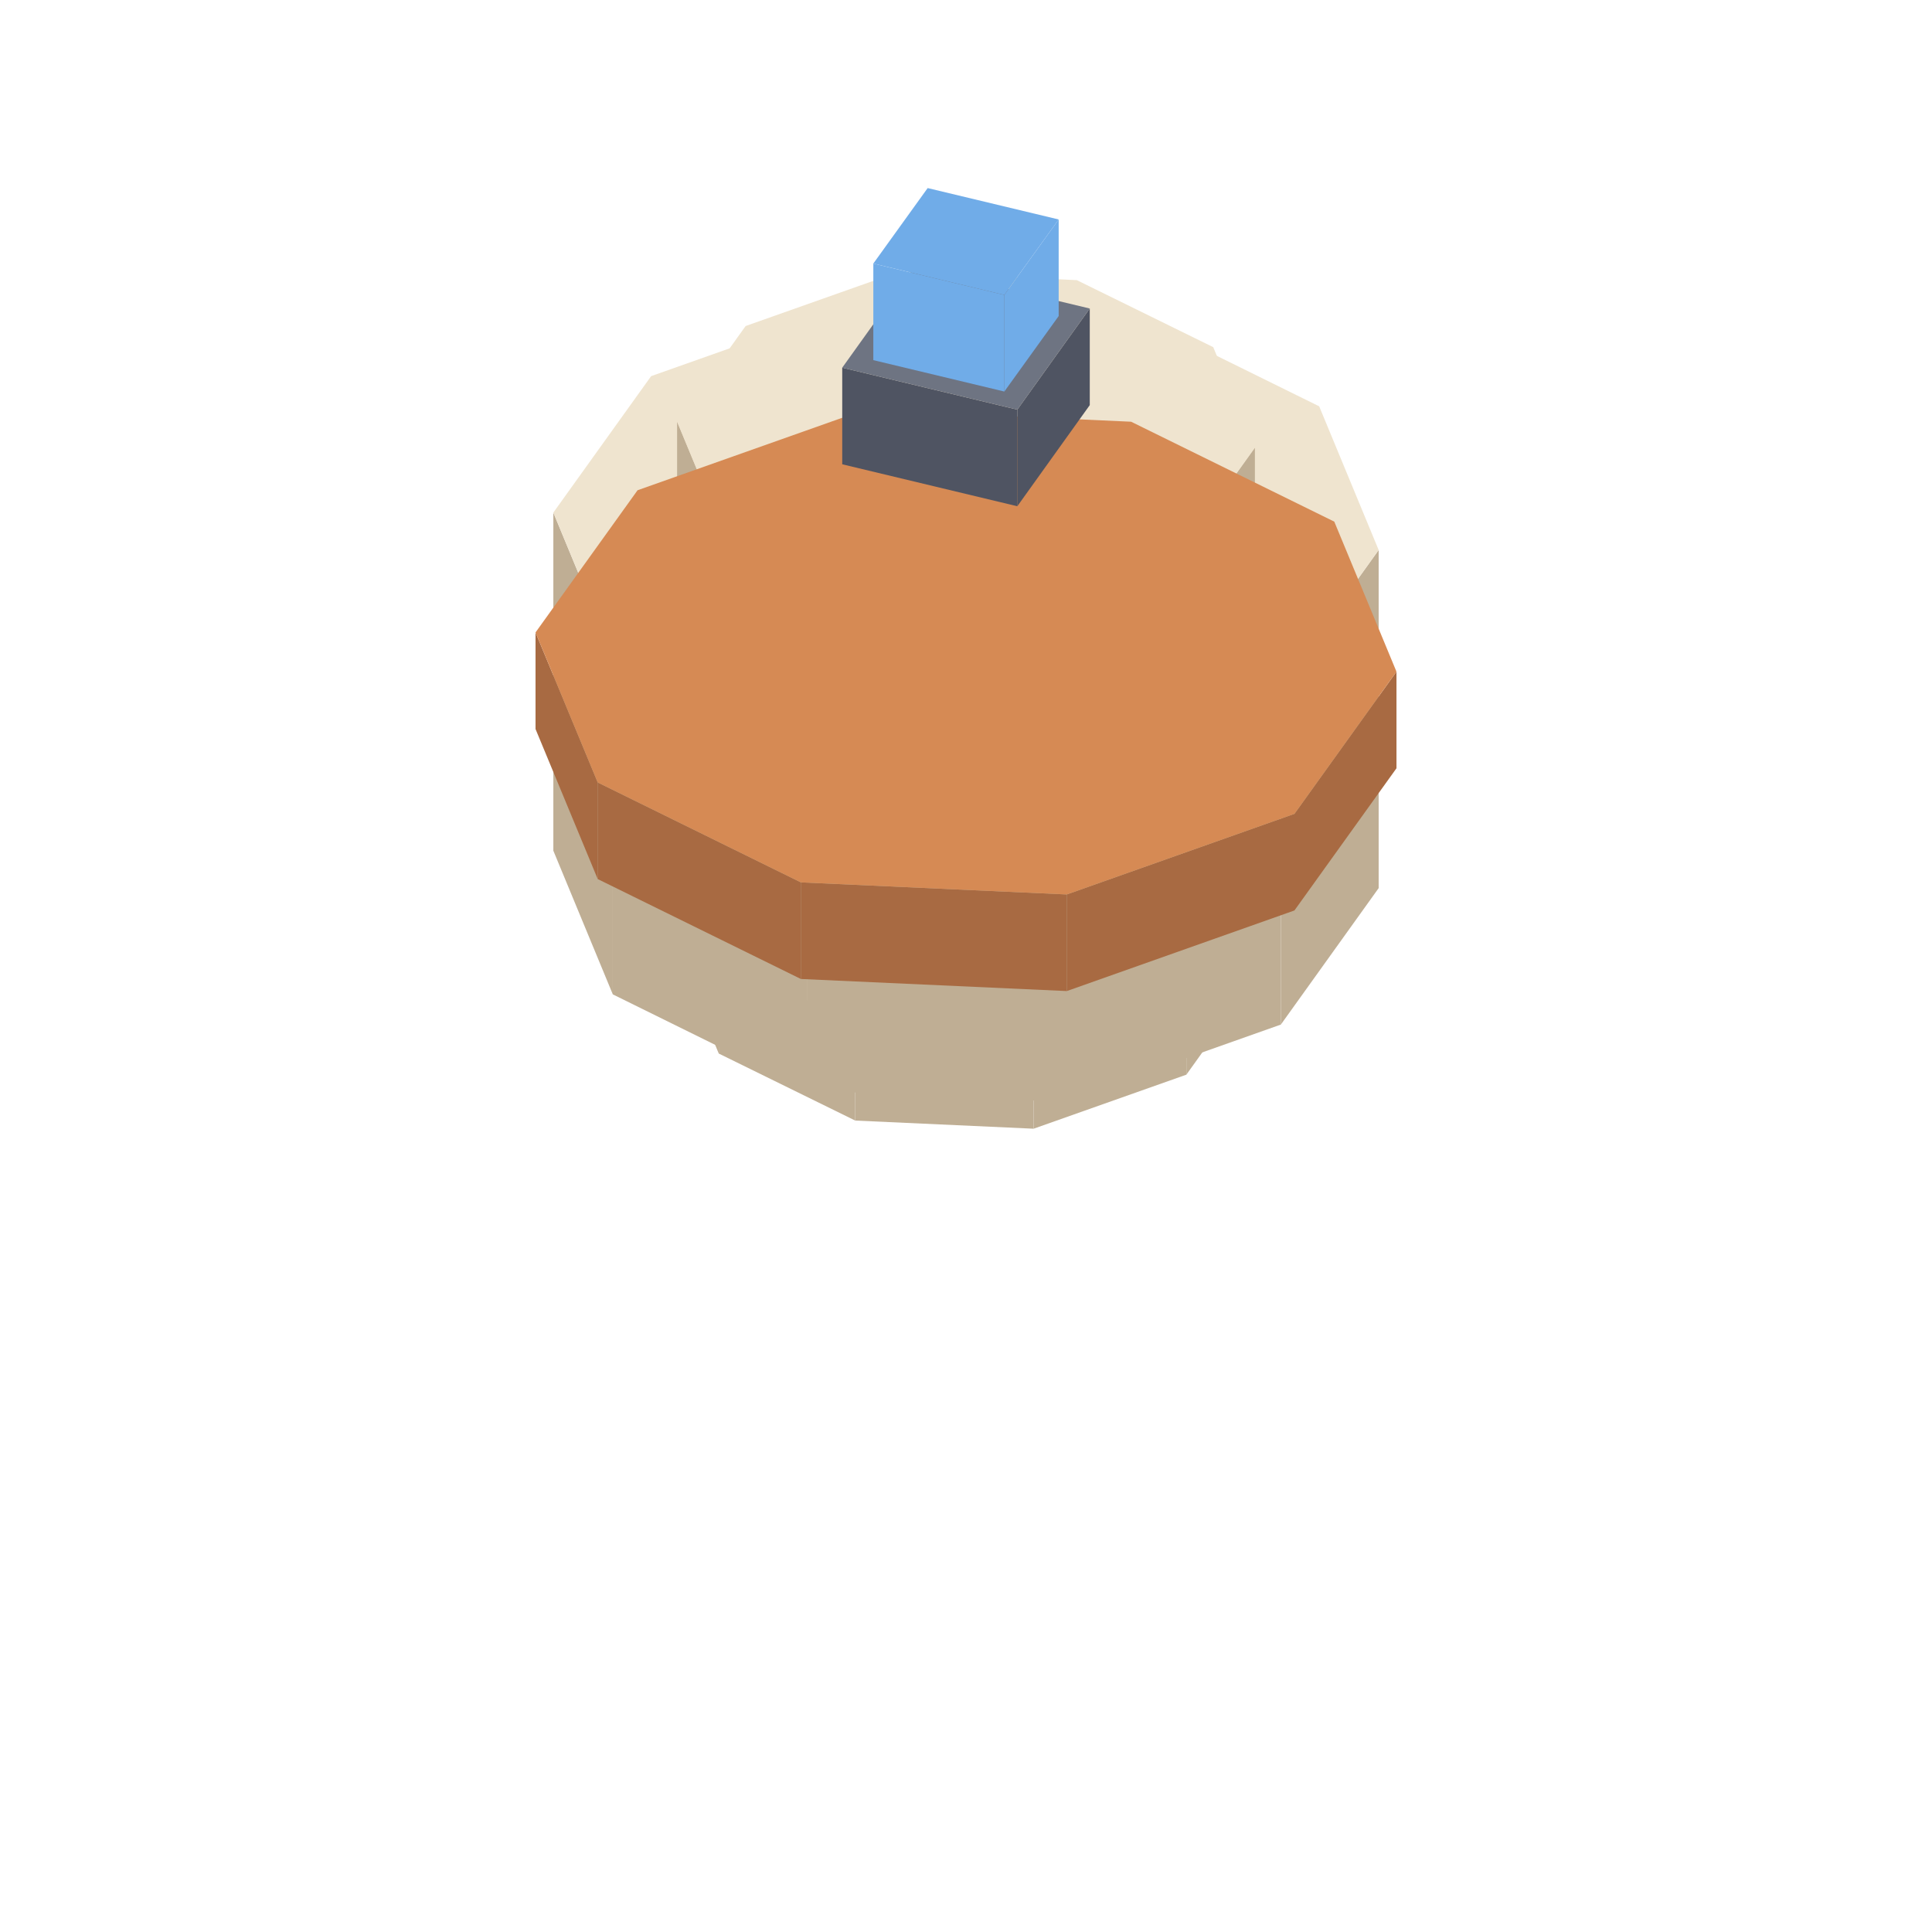
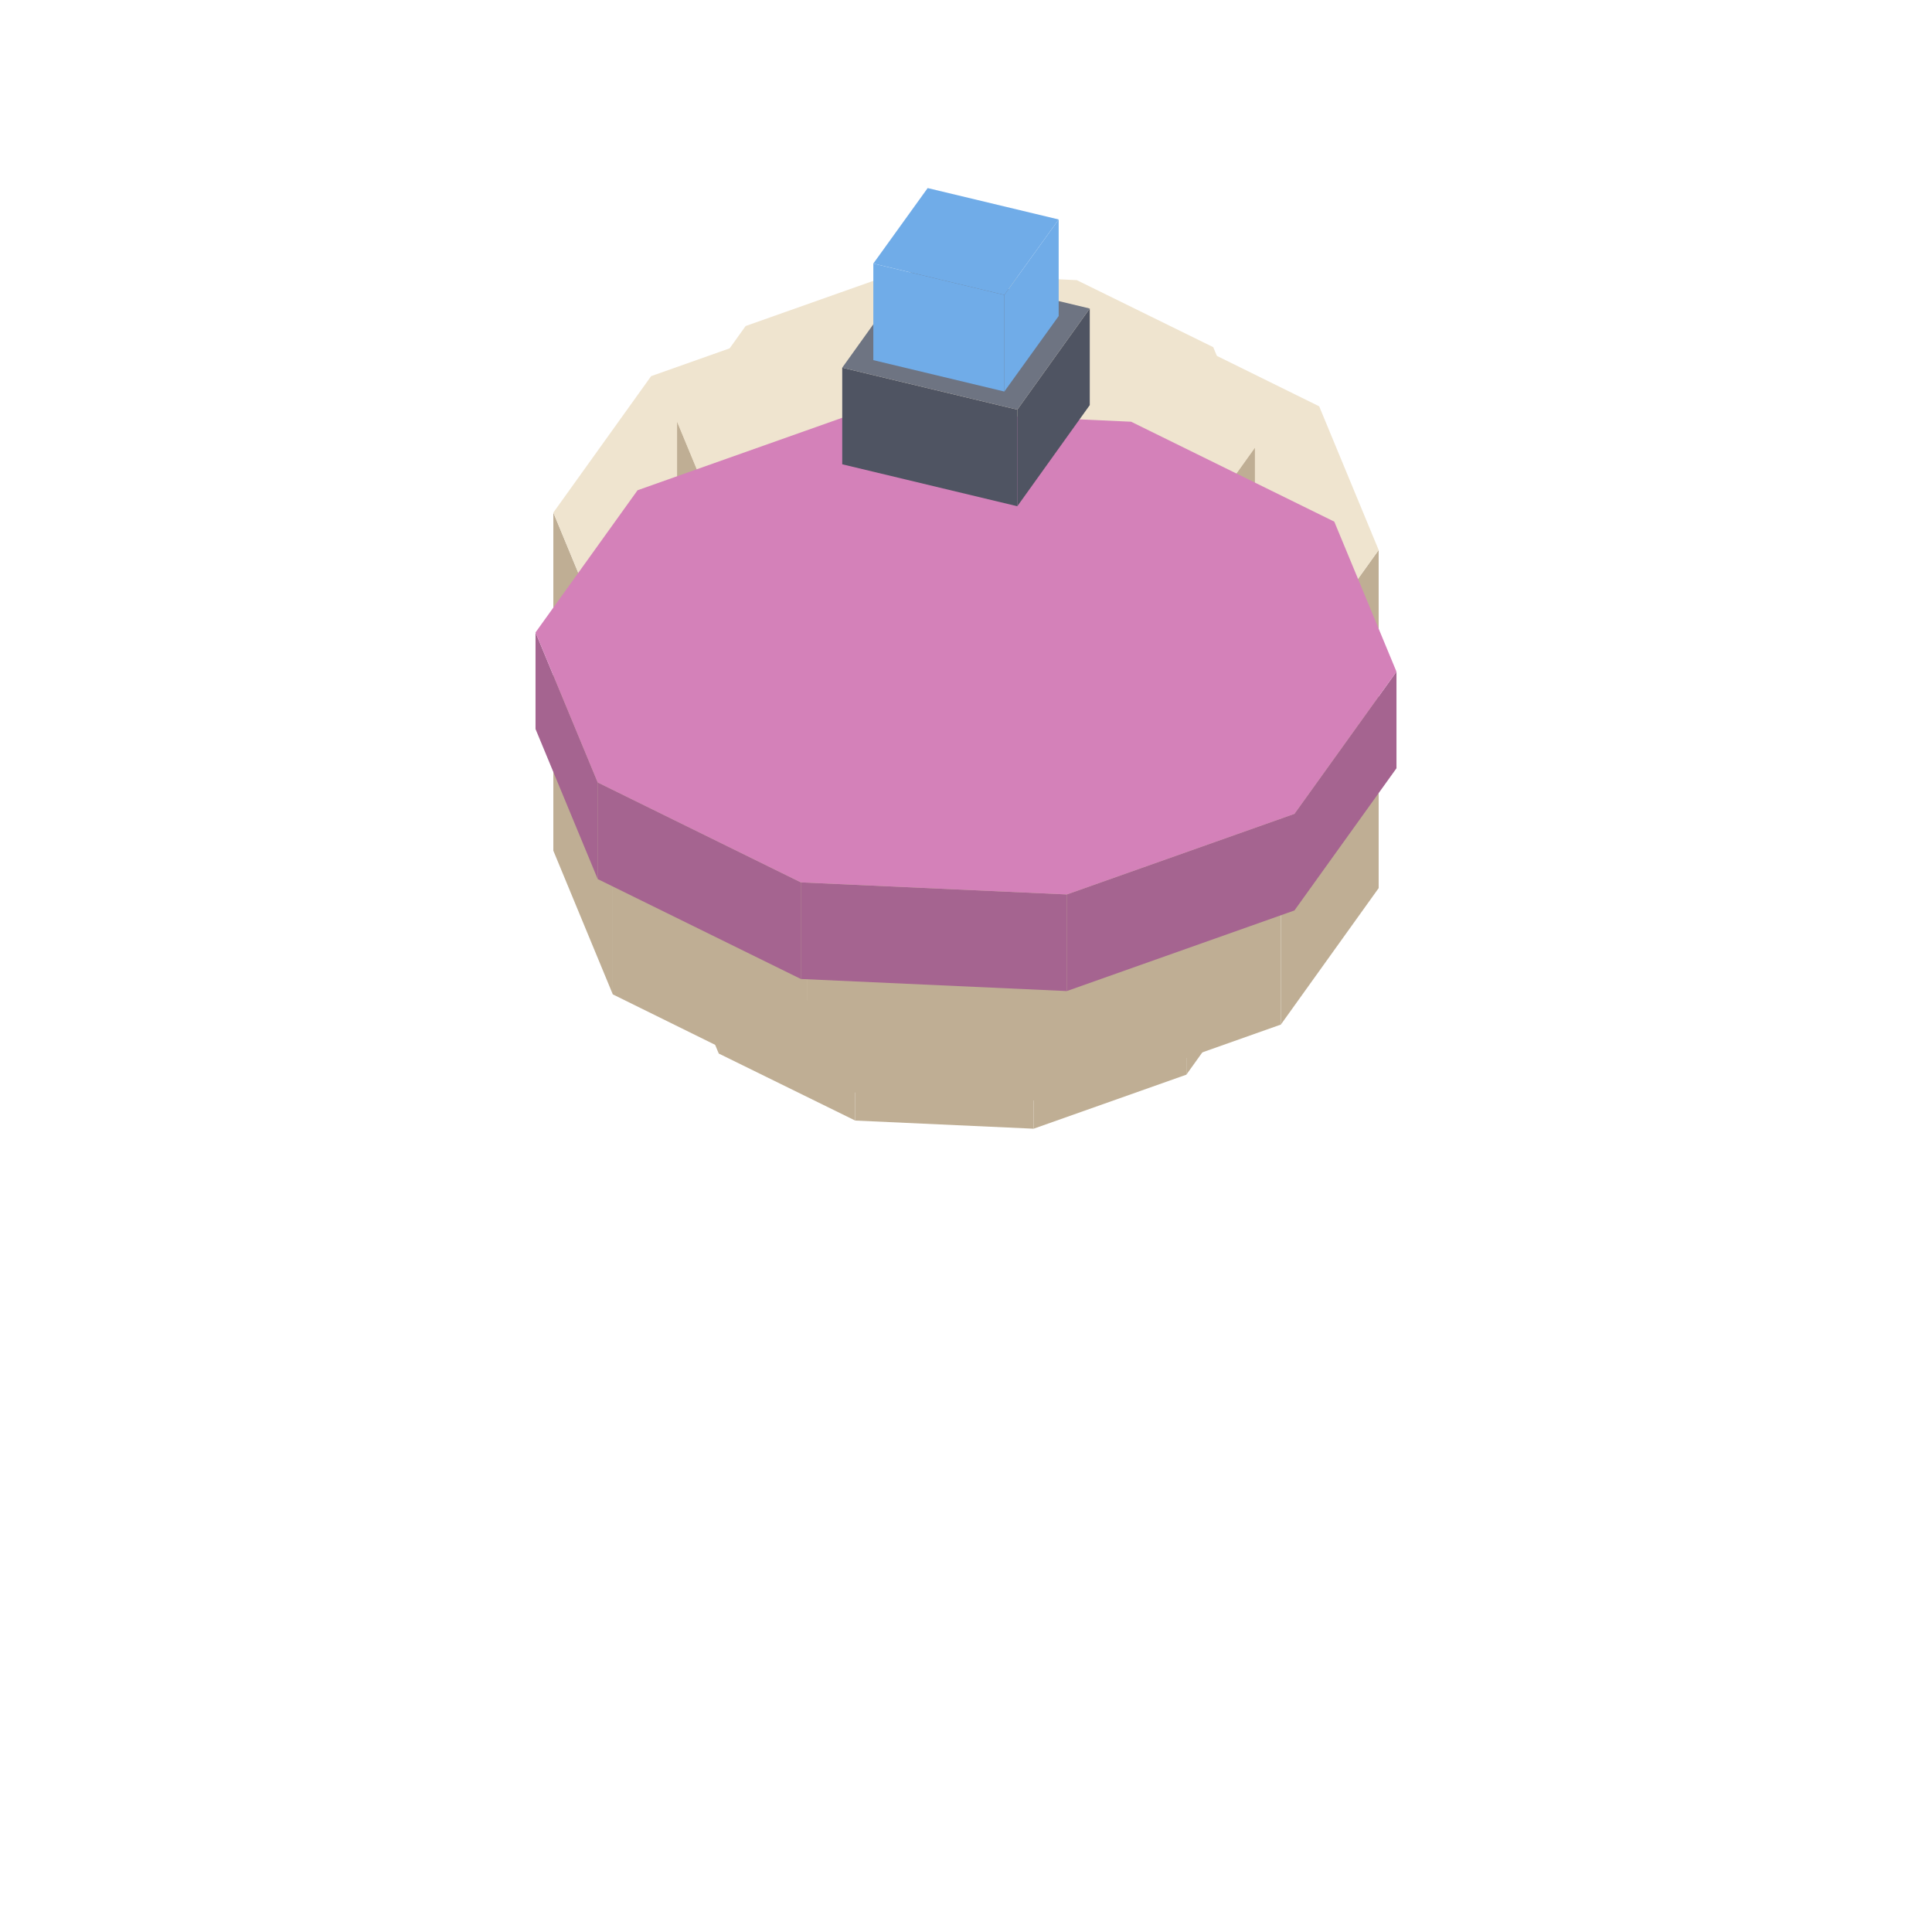
<svg xmlns="http://www.w3.org/2000/svg" width="28" height="28" viewBox="0 0 64 64">
  <polygon fill="#4f5462" points="39.12,15.38 41.22,12.45 41.22,15.33 39.12,18.26" />
  <polygon fill="#4f5462" points="34.78,14.34 39.12,15.38 39.12,18.26 34.78,17.22" />
  <polygon fill="#6e7482" points="36.88,11.42 41.22,12.45 39.12,15.38 34.78,14.34" />
  <polygon fill="#bfae94" points="34.24,34.19 39.30,32.40 39.30,35.60 34.24,37.39" />
  <polygon fill="#bfae94" points="28.33,33.92 34.24,34.19 34.24,37.39 28.33,37.12" />
  <polygon fill="#bfae94" points="23.81,31.70 28.33,33.92 28.33,37.12 23.81,34.90" />
  <polygon fill="#bfae94" points="22.43,28.37 23.81,31.70 23.81,34.90 22.43,31.57" />
  <polygon fill="#bfae94" points="39.30,32.40 41.57,29.23 41.57,32.43 39.30,35.60" />
  <polygon fill="#efe4cf" points="39.30,32.40 34.24,34.19 28.33,33.92 23.81,31.70 22.43,28.37 24.70,25.20 29.76,23.41 35.67,23.68 40.19,25.90 41.57,29.23" />
  <polygon fill="#bfae94" points="35.20,25.30 42.43,22.74 42.43,33.94 35.20,36.50" />
  <polygon fill="#bfae94" points="26.75,24.92 35.20,25.30 35.20,36.50 26.75,36.12" />
  <polygon fill="#bfae94" points="20.30,21.74 26.75,24.92 26.75,36.12 20.30,32.94" />
  <polygon fill="#bfae94" points="18.33,16.98 20.30,21.74 20.30,32.94 18.33,28.18" />
  <polygon fill="#bfae94" points="42.43,22.74 45.67,18.22 45.67,29.42 42.43,33.94" />
  <polygon fill="#efe4cf" points="42.43,22.74 35.20,25.30 26.75,24.92 20.30,21.74 18.33,16.98 21.57,12.46 28.80,9.90 37.25,10.28 43.70,13.46 45.67,18.22" />
  <polygon fill="#bfae94" points="34.24,19.79 39.30,18.00 39.30,21.20 34.24,22.99" />
  <polygon fill="#bfae94" points="28.33,19.52 34.24,19.79 34.24,22.99 28.33,22.72" />
  <polygon fill="#bfae94" points="23.81,17.30 28.33,19.52 28.33,22.72 23.81,20.50" />
  <polygon fill="#bfae94" points="22.43,13.97 23.81,17.30 23.81,20.50 22.43,17.17" />
  <polygon fill="#bfae94" points="39.30,18.00 41.57,14.83 41.57,18.03 39.30,21.20" />
  <polygon fill="#efe4cf" points="39.30,18.00 34.24,19.79 28.33,19.52 23.81,17.30 22.43,13.97 24.70,10.80 29.76,9.01 35.67,9.28 40.19,11.50 41.57,14.83" />
-   <polygon fill="#a86a42" points="35.34,29.63 42.88,26.96 42.88,30.16 35.34,32.83" />
-   <polygon fill="#a86a42" points="26.53,29.23 35.34,29.63 35.34,32.83 26.53,32.43" />
-   <polygon fill="#a86a42" points="19.80,25.92 26.53,29.23 26.53,32.43 19.80,29.12" />
-   <polygon fill="#a86a42" points="17.74,20.95 19.80,25.92 19.80,29.12 17.74,24.15" />
-   <polygon fill="#a86a42" points="42.88,26.96 46.26,22.25 46.26,25.45 42.88,30.16" />
-   <polygon fill="#d68a54" points="42.88,26.96 35.34,29.63 26.53,29.23 19.80,25.92 17.74,20.95 21.12,16.24 28.66,13.57 37.47,13.97 44.20,17.28 46.26,22.25" />
+   <polygon fill="#a56490" points="35.34,29.63 42.88,26.96 42.88,30.16 35.34,32.83" />
+   <polygon fill="#a56490" points="26.53,29.23 35.34,29.63 35.34,32.83 26.53,32.43" />
+   <polygon fill="#a56490" points="19.80,25.92 26.53,29.23 26.53,32.43 19.80,29.12" />
+   <polygon fill="#a56490" points="17.74,20.95 19.80,25.92 19.80,29.12 17.74,24.15" />
+   <polygon fill="#a56490" points="42.88,26.96 46.26,22.25 46.26,25.45 42.88,30.16" />
+   <polygon fill="#d481b9" points="42.88,26.96 35.34,29.63 26.53,29.23 19.80,25.92 17.74,20.95 21.12,16.24 28.66,13.57 37.47,13.97 44.20,17.28 46.26,22.25" />
  <polygon fill="#4f5462" points="33.70,13.57 36.10,10.22 36.10,13.42 33.70,16.77" />
  <polygon fill="#4f5462" points="27.90,12.18 33.70,13.57 33.70,16.77 27.90,15.38" />
  <polygon fill="#6e7482" points="30.30,8.83 36.10,10.22 33.70,13.57 27.90,12.18" />
  <polygon fill="#70ace8" points="33.27,9.77 35.07,7.27 35.07,10.47 33.27,12.97" />
  <polygon fill="#70ace8" points="28.93,8.73 33.27,9.77 33.27,12.97 28.93,11.93" />
  <polygon fill="#70ace8" points="30.73,6.23 35.07,7.27 33.27,9.77 28.93,8.73" />
</svg>
